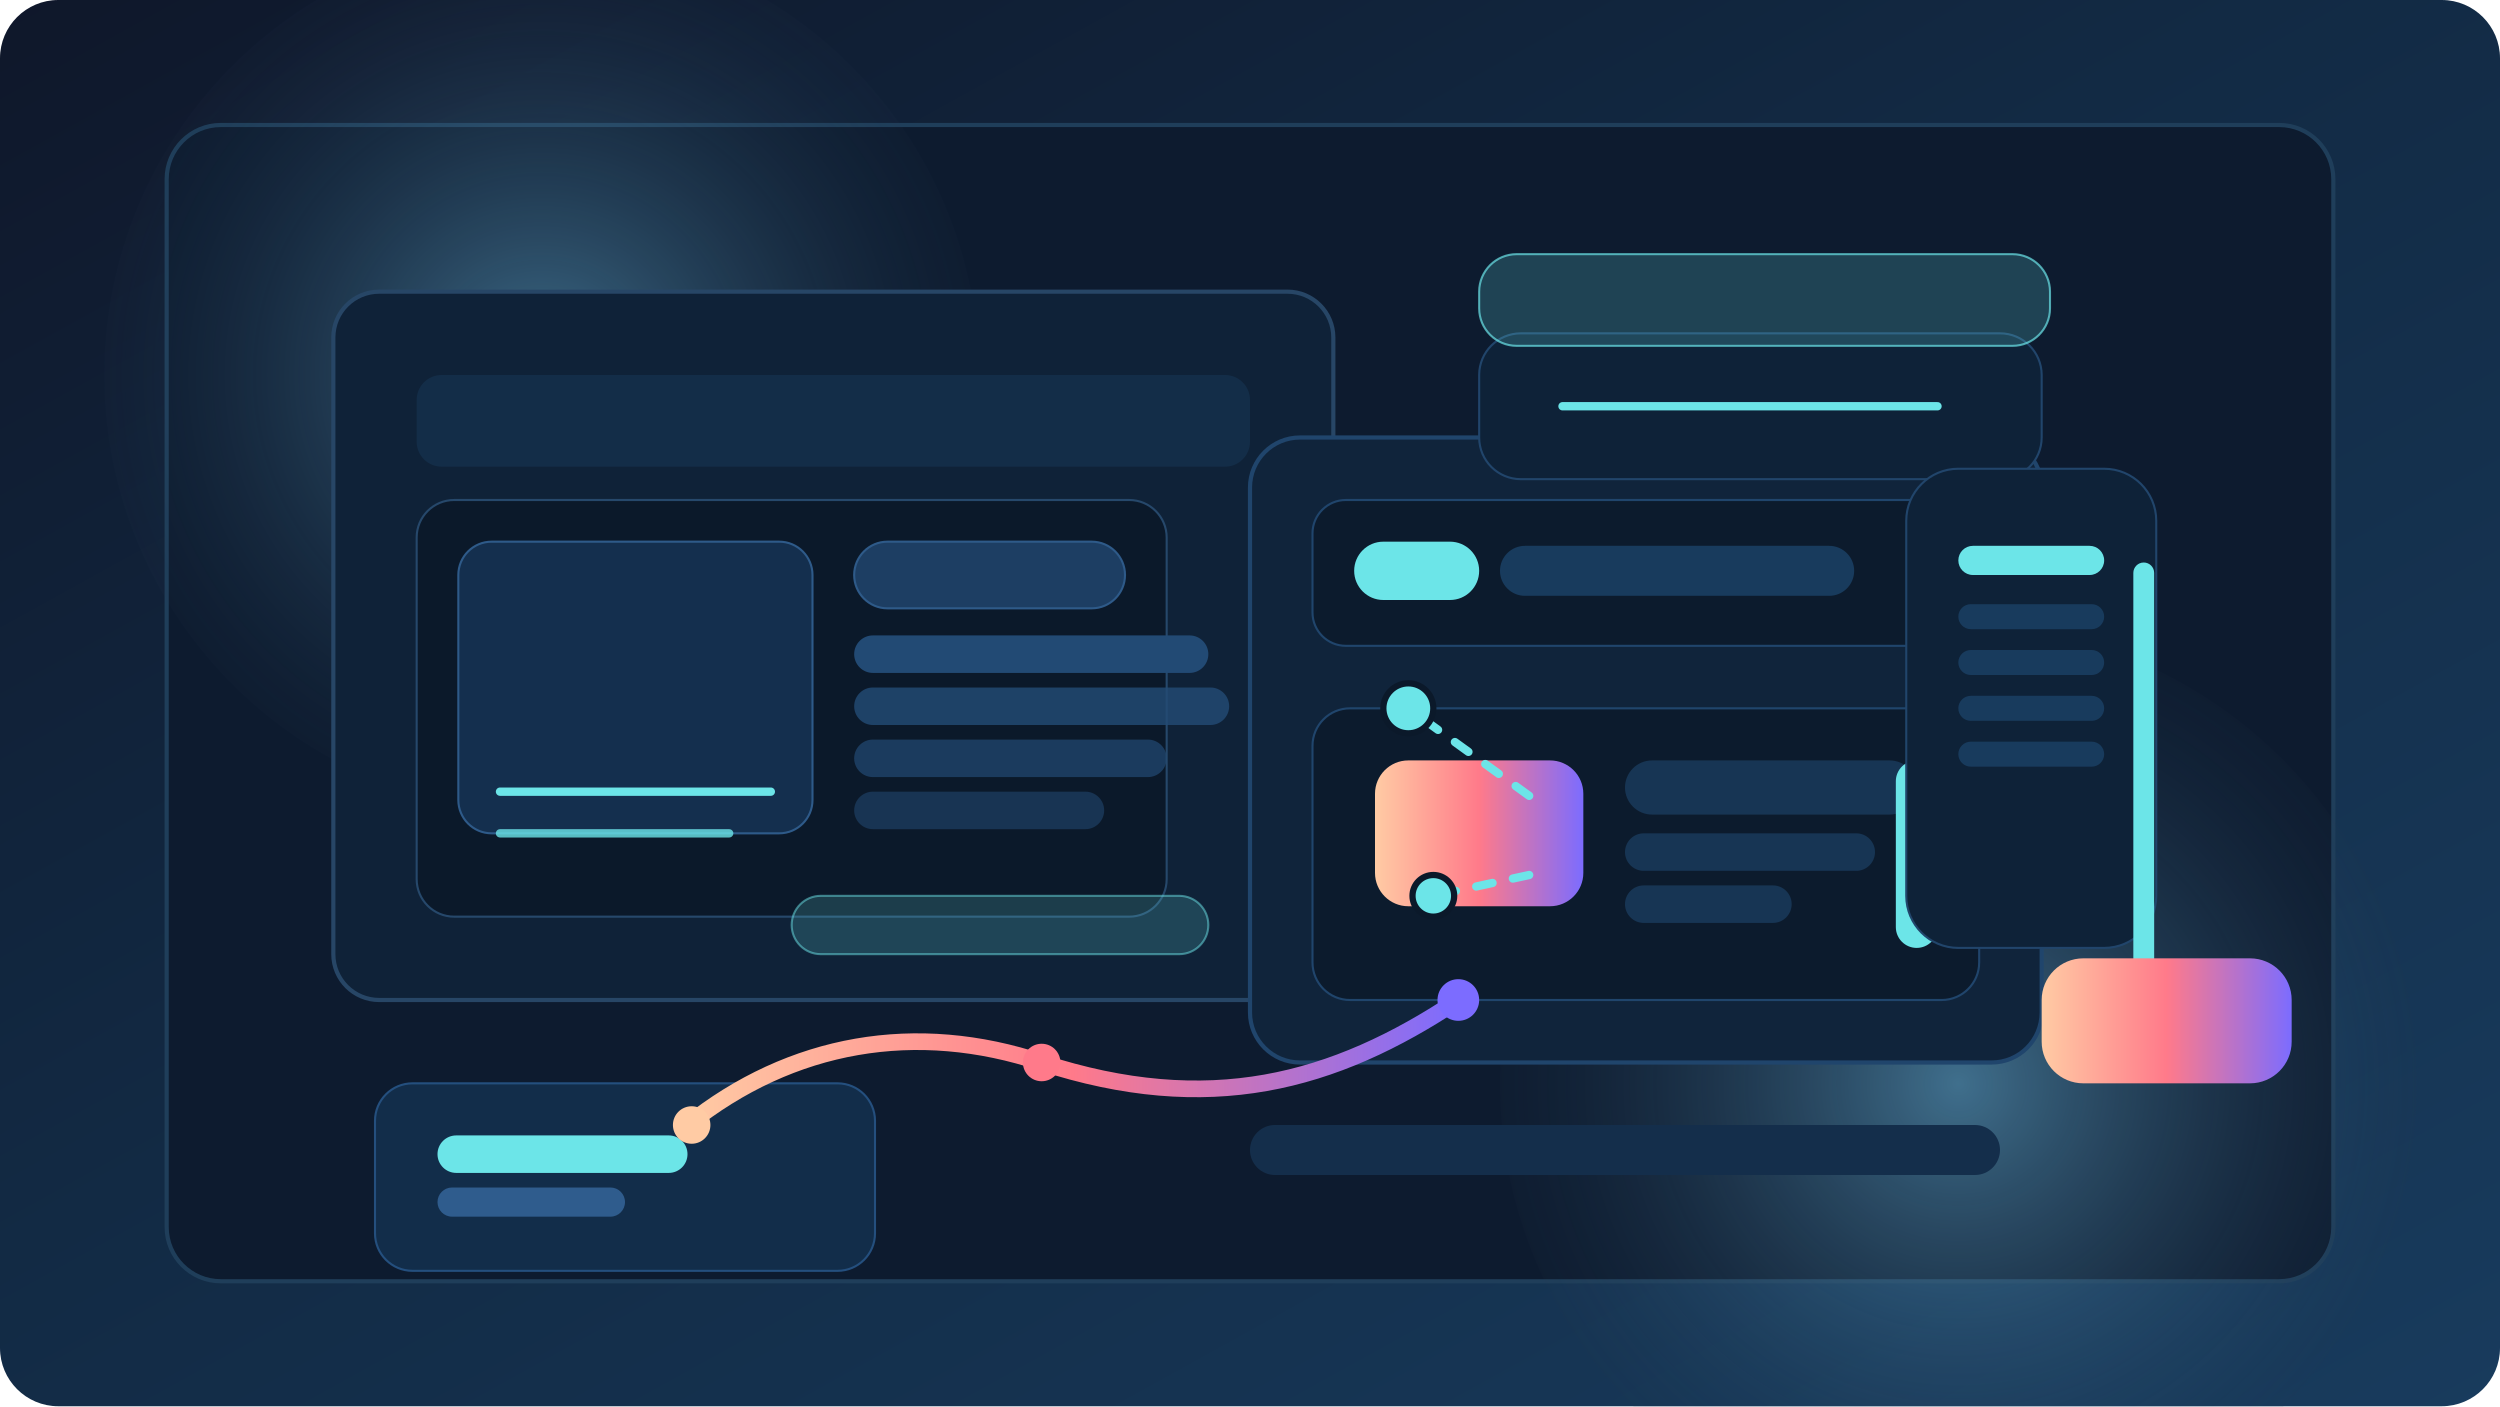
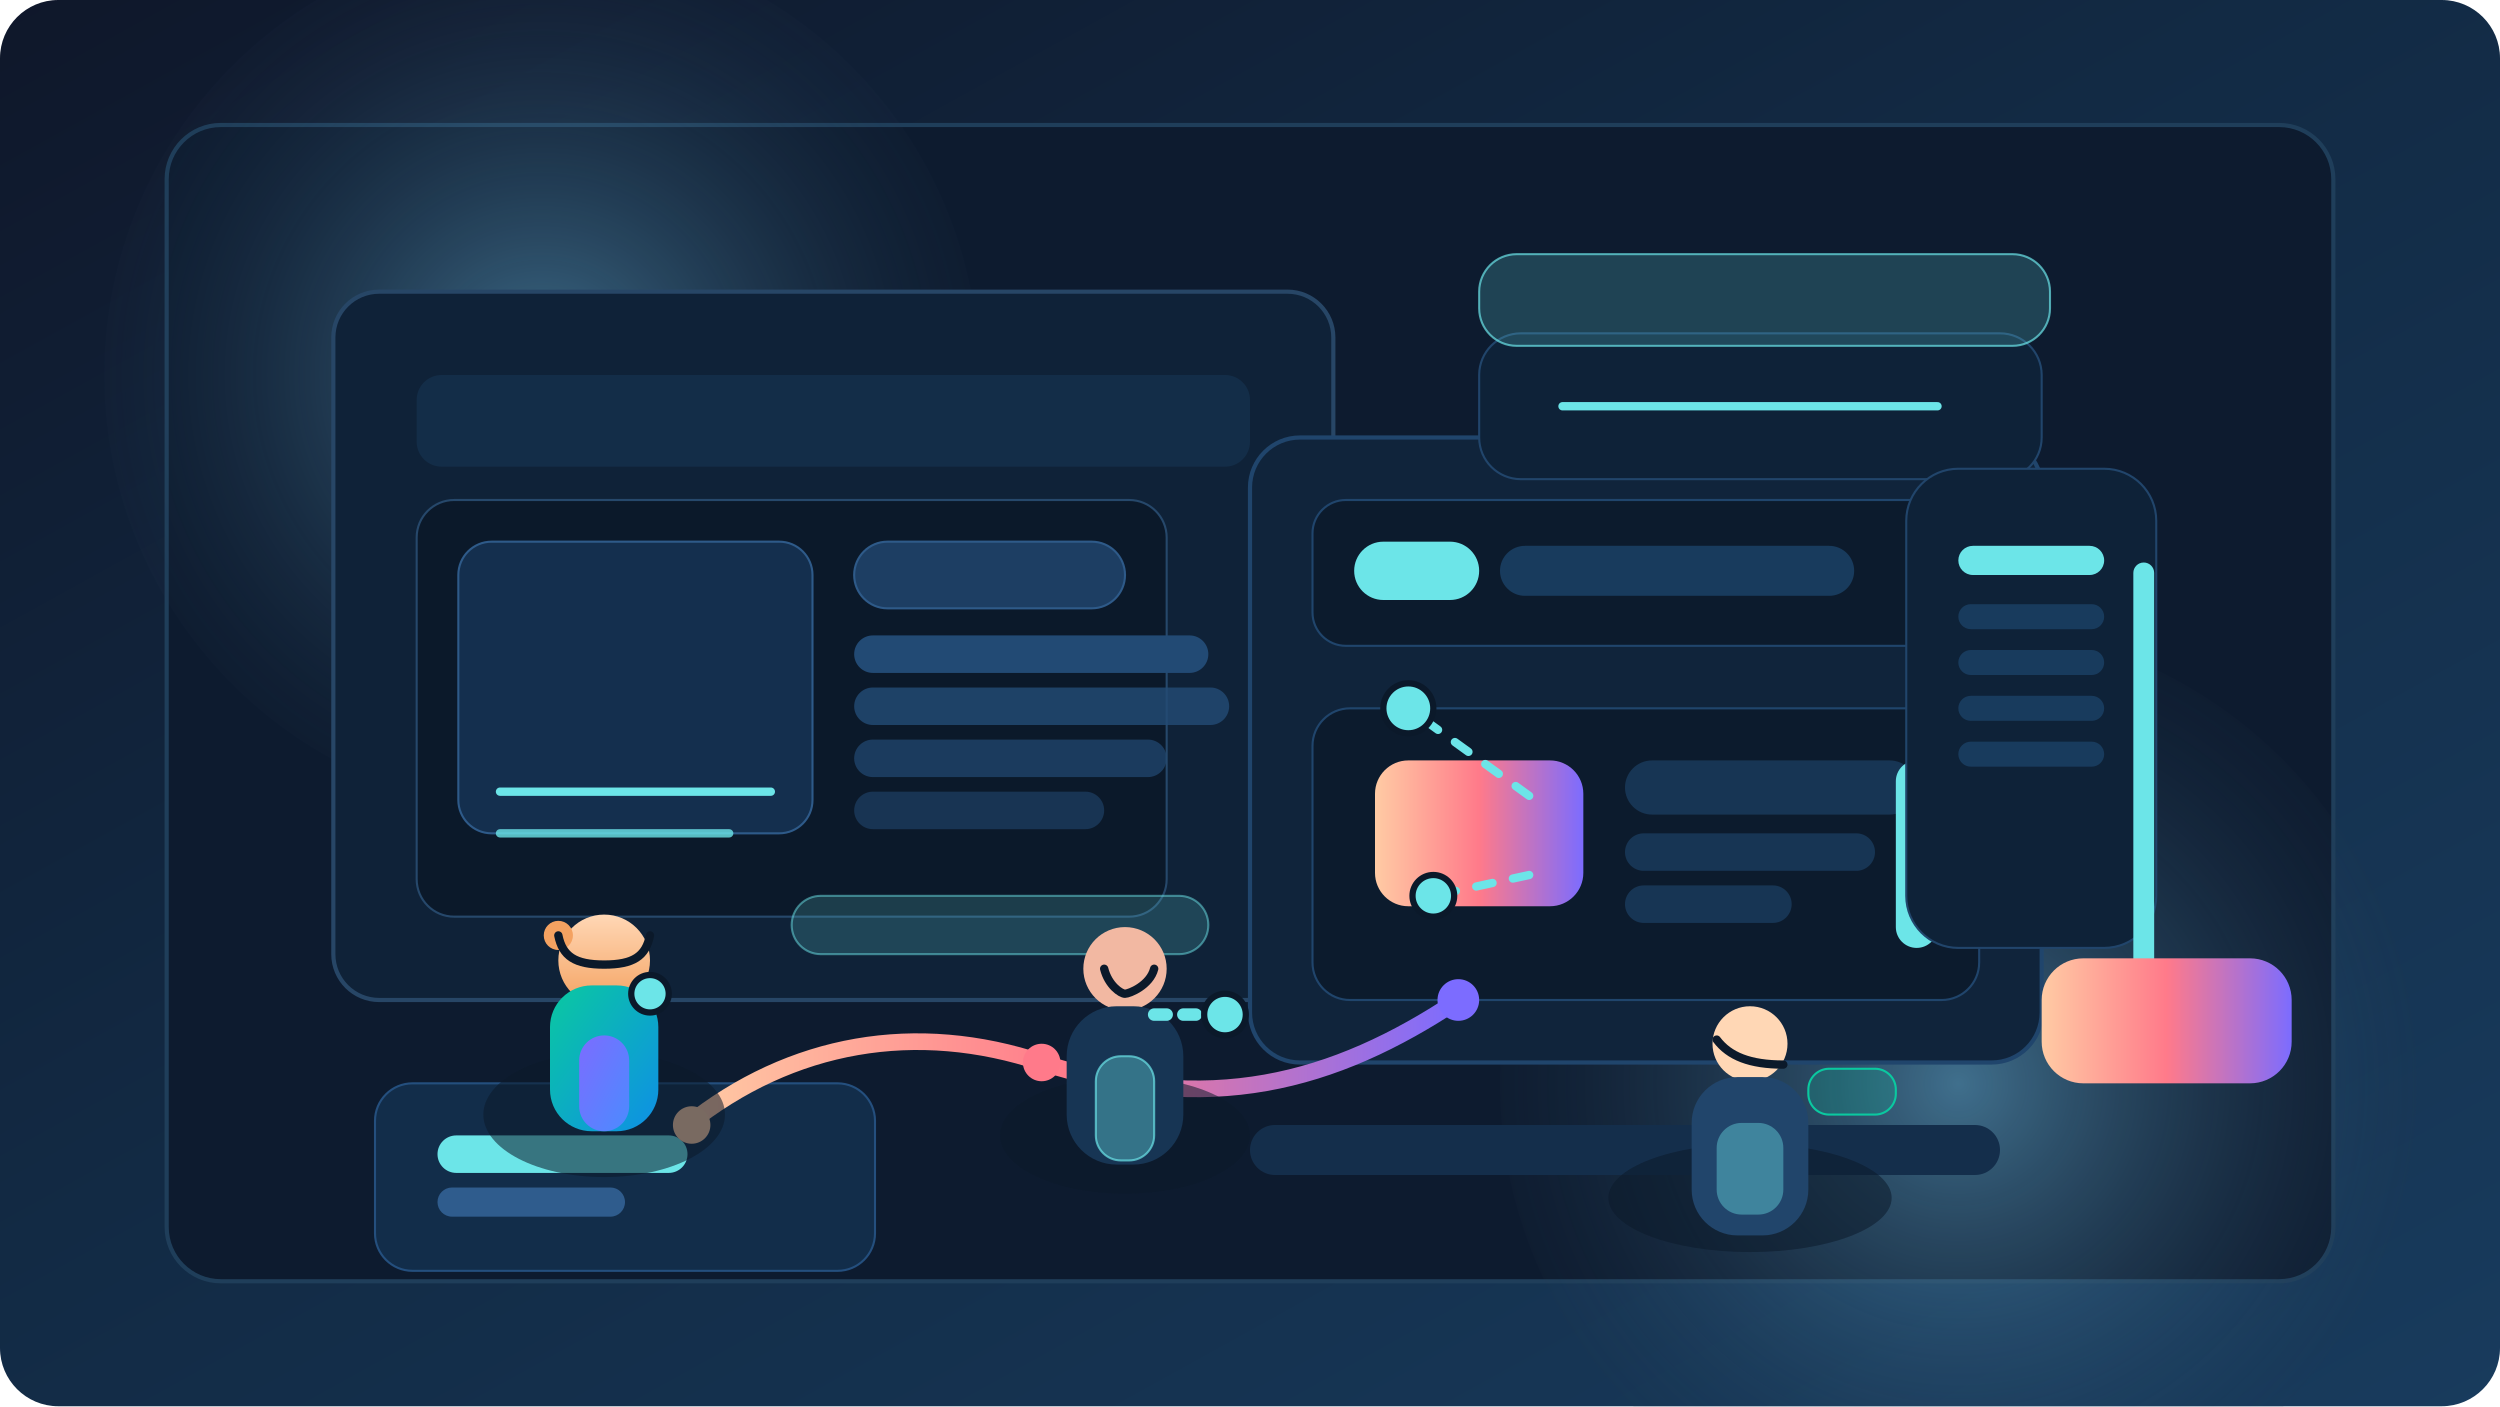
<svg xmlns="http://www.w3.org/2000/svg" width="1200" height="675" viewBox="0 0 1200 675" fill="none">
  <defs>
    <linearGradient id="midnight" x1="0" y1="0" x2="1" y2="1">
      <stop offset="0%" stop-color="#0F172A" />
      <stop offset="45%" stop-color="#122A44" />
      <stop offset="100%" stop-color="#183B5D" />
    </linearGradient>
    <linearGradient id="sunrise" x1="0" y1="0" x2="1" y2="0">
      <stop offset="0%" stop-color="#FFCBA4" />
      <stop offset="50%" stop-color="#FF7A8A" />
      <stop offset="100%" stop-color="#7C6CFF" />
    </linearGradient>
    <linearGradient id="accent" x1="0" y1="0" x2="0" y2="1">
      <stop offset="0%" stop-color="#6CE5E8" />
      <stop offset="100%" stop-color="#4B8BFF" />
    </linearGradient>
    <radialGradient id="halo" cx="50%" cy="50%" r="60%">
      <stop offset="0%" stop-color="#7ED6FF" stop-opacity="0.45" />
      <stop offset="100%" stop-color="#0F172A" stop-opacity="0" />
    </radialGradient>
+     <linearGradient id="skin" x1="0" y1="0" x2="0" y2="1">
+       <stop offset="0%" stop-color="#FFD7B5" />
+       <stop offset="100%" stop-color="#F4A261" />
+     </linearGradient>
+     <linearGradient id="shirt" x1="0" y1="0" x2="1" y2="1">
+       <stop offset="0%" stop-color="#7C6CFF" />
+       <stop offset="100%" stop-color="#4B8BFF" />
+     </linearGradient>
+     <linearGradient id="jacket" x1="0" y1="0" x2="1" y2="1">
+       <stop offset="0%" stop-color="#0AC9A0" />
+       <stop offset="100%" stop-color="#0E8FE6" />
+     </linearGradient>
  </defs>
  <rect width="1200" height="675" rx="28" fill="url(#midnight)" />
  <rect x="80" y="60" width="1040" height="555" rx="26" fill="#0D1B2F" stroke="#1F3E5A" stroke-width="2" />
  <circle cx="260" cy="180" r="210" fill="url(#halo)" />
  <circle cx="940" cy="520" r="220" fill="url(#halo)" />
  <rect x="160" y="140" width="480" height="340" rx="22" fill="#0F2238" stroke="#274666" stroke-width="2" />
  <rect x="200" y="180" width="400" height="44" rx="12" fill="#132D48" />
  <rect x="200" y="240" width="360" height="200" rx="18" fill="#0B192A" stroke="#26486B" />
  <rect x="220" y="260" width="170" height="140" rx="16" fill="#142F4E" stroke="#2E5A89" />
  <path d="M240 380H370" stroke="#6CE5E8" stroke-width="4" stroke-linecap="round" />
  <path d="M240 400H350" stroke="#6CE5E8" stroke-width="4" stroke-linecap="round" opacity="0.8" />
  <rect x="410" y="260" width="130" height="32" rx="16" fill="#1D3E63" stroke="#2E5A89" />
  <rect x="410" y="305" width="170" height="18" rx="9" fill="#224A74" />
  <rect x="410" y="330" width="180" height="18" rx="9" fill="#224A74" opacity="0.82" />
  <rect x="410" y="355" width="150" height="18" rx="9" fill="#224A74" opacity="0.7" />
  <rect x="410" y="380" width="120" height="18" rx="9" fill="#224A74" opacity="0.55" />
  <rect x="380" y="430" width="200" height="28" rx="14" fill="#6CE5E8" fill-opacity="0.18" stroke="#6CE5E8" stroke-opacity="0.5" />
  <rect x="600" y="210" width="380" height="300" rx="24" fill="#10243B" stroke="#20456C" stroke-width="2" />
  <rect x="630" y="240" width="320" height="70" rx="16" fill="#0C1B2D" stroke="#20456C" />
  <rect x="650" y="260" width="60" height="28" rx="14" fill="#6CE5E8" />
  <rect x="720" y="262" width="170" height="24" rx="12" fill="#183B5D" />
  <rect x="630" y="340" width="320" height="140" rx="18" fill="#0C1B2D" stroke="#20456C" />
  <rect x="660" y="365" width="100" height="70" rx="16" fill="url(#sunrise)" />
  <rect x="780" y="365" width="140" height="26" rx="13" fill="#173554" />
  <rect x="780" y="400" width="120" height="18" rx="9" fill="#173554" />
  <rect x="780" y="425" width="80" height="18" rx="9" fill="#173554" />
  <rect x="910" y="365" width="20" height="90" rx="10" fill="#6CE5E8" />
  <rect x="600" y="540" width="360" height="24" rx="12" fill="#142E4B" />
  <path d="M710 180C710 168.954 718.954 160 730 160H960C971.046 160 980 168.954 980 180V210C980 221.046 971.046 230 960 230H730C718.954 230 710 221.046 710 210V180Z" fill="#0E2238" stroke="#21456B" />
  <path d="M750 195H930" stroke="#6CE5E8" stroke-width="4" stroke-linecap="round" />
  <path d="M734 382L676 340" stroke="#6CE5E8" stroke-width="4" stroke-linecap="round" stroke-dasharray="8 10" />
  <path d="M734 420L688 430" stroke="#6CE5E8" stroke-width="4" stroke-linecap="round" stroke-dasharray="8 10" />
  <circle cx="676" cy="340" r="12" fill="#6CE5E8" stroke="#0B192A" stroke-width="3" />
  <circle cx="688" cy="430" r="10" fill="#6CE5E8" stroke="#0B192A" stroke-width="3" />
  <rect x="180" y="520" width="240" height="90" rx="18" fill="#122D4A" stroke="#244F7E" />
  <rect x="210" y="545" width="120" height="18" rx="9" fill="#6CE5E8" />
  <rect x="210" y="570" width="90" height="14" rx="7" fill="#2F5C8D" />
  <path d="M330 540C380 500 440 490 500 510C580 536 640 520 700 480" stroke="url(#sunrise)" stroke-width="8" stroke-linecap="round" />
  <circle cx="332" cy="540" r="9" fill="#FFCBA4" />
  <circle cx="500" cy="510" r="9" fill="#FF7A8A" />
  <circle cx="700" cy="480" r="10" fill="#7C6CFF" />
  <path d="M915 250C915 236.193 926.193 225 940 225H1010C1023.81 225 1035 236.193 1035 250V430C1035 443.807 1023.81 455 1010 455H940C926.193 455 915 443.807 915 430V250Z" fill="#0E2238" stroke="#21456B" />
  <rect x="940" y="262" width="70" height="14" rx="7" fill="#6CE5E8" />
  <rect x="940" y="290" width="70" height="12" rx="6" fill="#183B5D" />
  <rect x="940" y="312" width="70" height="12" rx="6" fill="#183B5D" />
  <rect x="940" y="334" width="70" height="12" rx="6" fill="#183B5D" />
  <rect x="940" y="356" width="70" height="12" rx="6" fill="#183B5D" />
  <rect x="1024" y="270" width="10" height="220" rx="5" fill="#6CE5E8" />
  <path d="M980 480C980 468.954 988.954 460 1000 460H1080C1091.05 460 1100 468.954 1100 480V500C1100 511.046 1091.05 520 1080 520H1000C988.954 520 980 511.046 980 500V480Z" fill="url(#sunrise)" />
  <path d="M710 140C710 130.059 718.059 122 728 122H966C975.941 122 984 130.059 984 140V148C984 157.941 975.941 166 966 166H728C718.059 166 710 157.941 710 148V140Z" fill="#6CE5E8" fill-opacity="0.2" stroke="#6CE5E8" stroke-opacity="0.7" />
+   <g transform="translate(230 415)">
+     <ellipse cx="60" cy="120" rx="58" ry="30" fill="#0B192A" opacity="0.55" />
+     <circle cx="60" cy="46" r="22" fill="url(#skin)" />
+     <rect x="34" y="58" width="52" height="70" rx="20" fill="url(#jacket)" />
+     <rect x="48" y="82" width="24" height="46" rx="12" fill="url(#shirt)" />
+     <circle cx="38" cy="34" r="7" fill="#F4A261" />
+     <path d="M38 34C40 44 46 48 60 48C74 48 80 44 82 34" stroke="#0B192A" stroke-width="4" stroke-linecap="round" />
+     <circle cx="82" cy="62" r="9" fill="#6CE5E8" stroke="#0B192A" stroke-width="3" />
+   </g>
+   <g transform="translate(470 425)">
+     <ellipse cx="70" cy="120" rx="60" ry="28" fill="#0B192A" opacity="0.55" />
+     <circle cx="70" cy="40" r="20" fill="#F2B8A2" />
+     <rect x="42" y="58" width="56" height="76" rx="24" fill="#173554" />
+     <rect x="56" y="82" width="28" height="50" rx="12" fill="#6CE5E8" fill-opacity="0.35" stroke="#6CE5E8" stroke-opacity="0.7" />
+     <path d="M60 40C62 48 68 52 70 52C72 52 82 48 84 40" stroke="#0B192A" stroke-width="4" stroke-linecap="round" />
+     <path d="M84 62H112" stroke="#6CE5E8" stroke-width="6" stroke-linecap="round" stroke-dasharray="6 8" />
+     <circle cx="118" cy="62" r="10" fill="#6CE5E8" stroke="#0B192A" stroke-width="3" />
+   </g>
+   <g transform="translate(750 465)">
+     <ellipse cx="90" cy="110" rx="68" ry="26" fill="#0B192A" opacity="0.55" />
+     <circle cx="90" cy="36" r="18" fill="#FFD7B5" />
+     <rect x="62" y="52" width="56" height="76" rx="22" fill="#21456B" />
+     <rect x="74" y="74" width="32" height="44" rx="12" fill="#6CE5E8" fill-opacity="0.4" />
+     <path d="M74 34C80 42 90 46 106 46" stroke="#0B192A" stroke-width="4" stroke-linecap="round" />
+     <rect x="118" y="48" width="42" height="22" rx="10" fill="#0AC9A0" fill-opacity="0.2" stroke="#0AC9A0" />
+   </g>
</svg>
